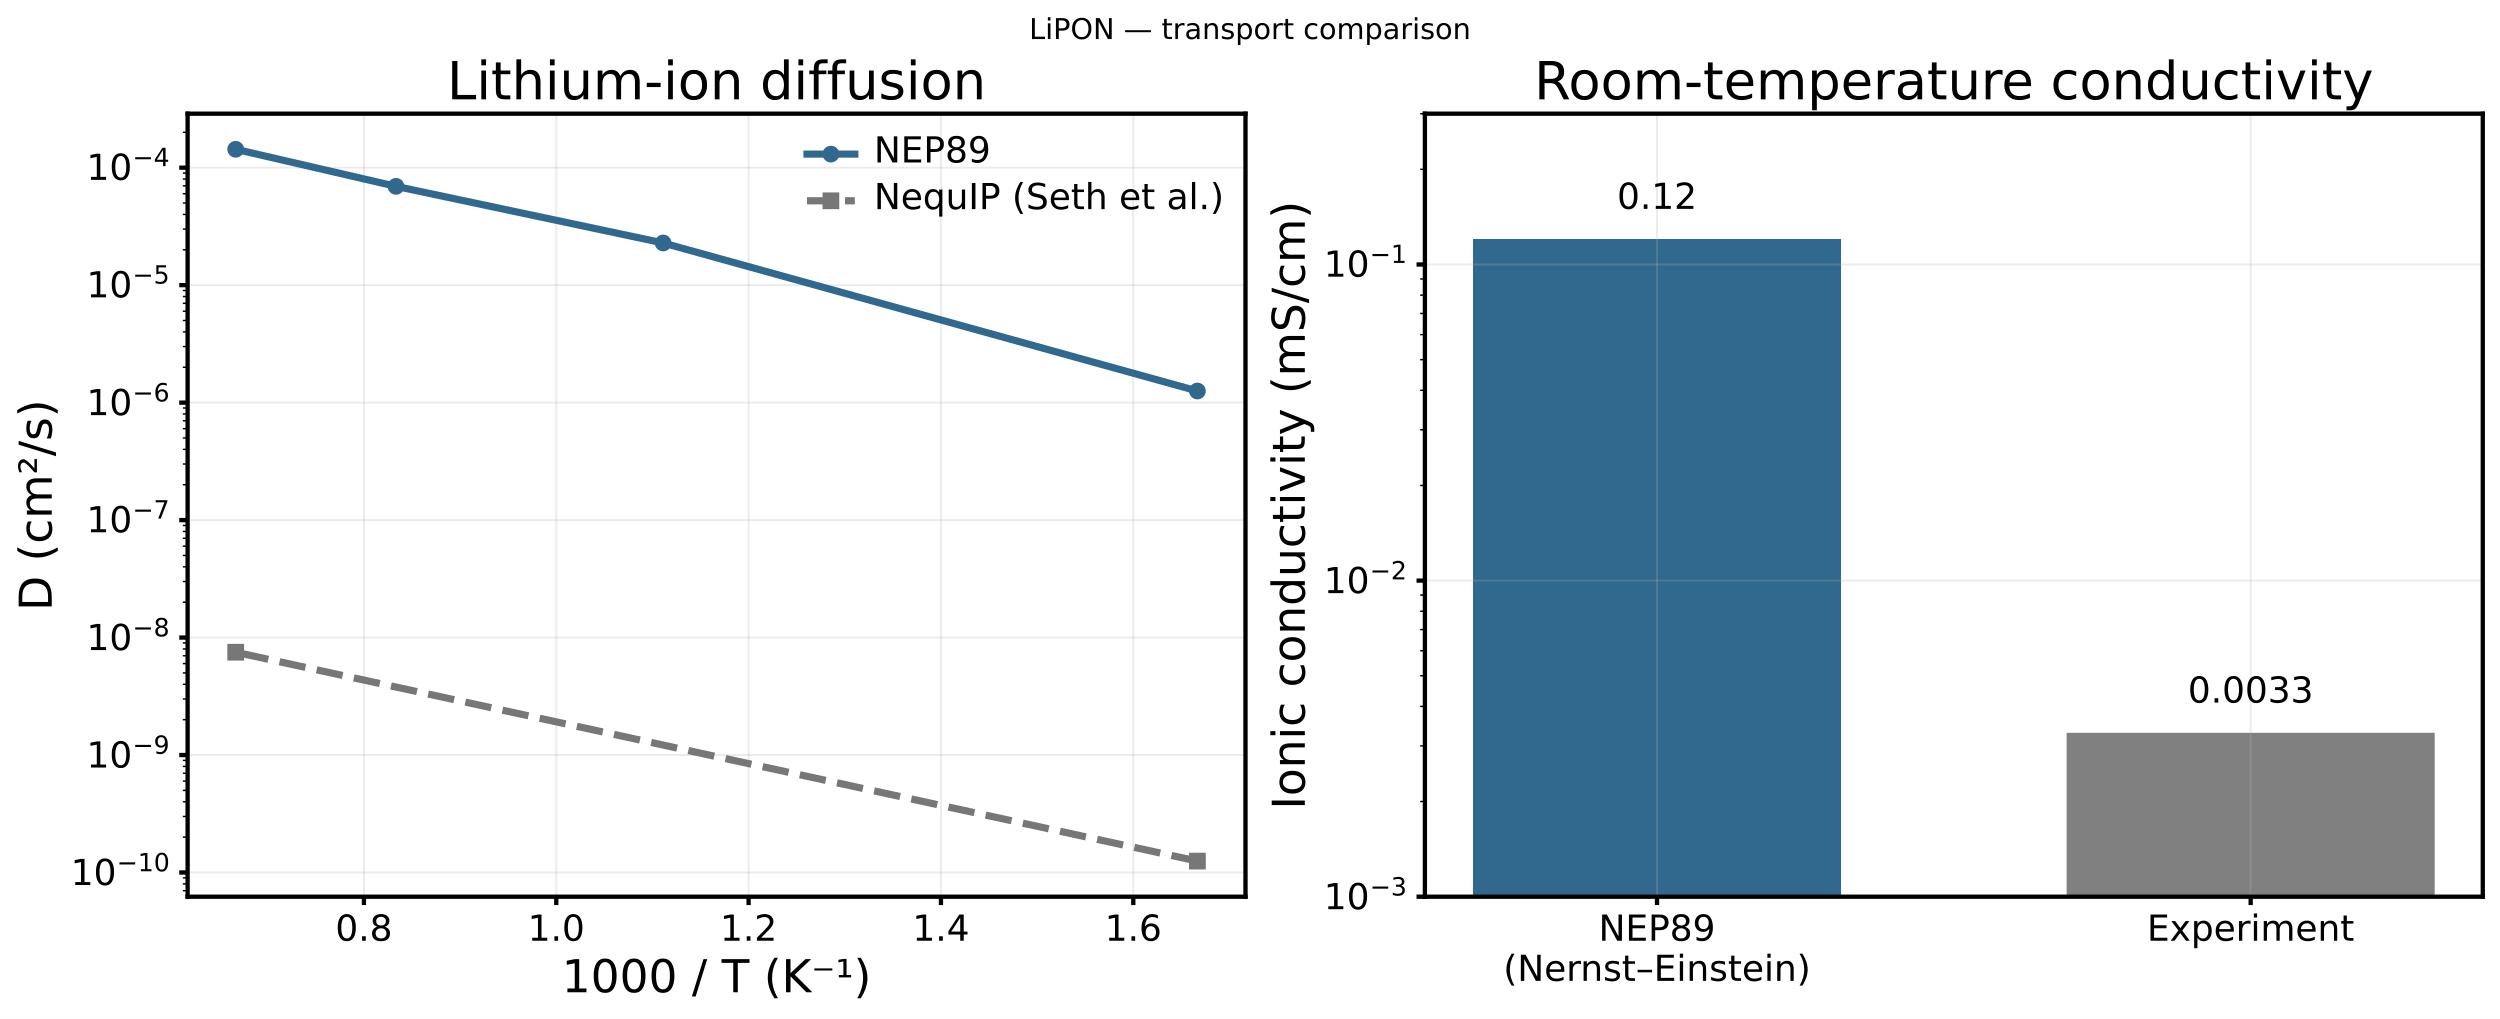
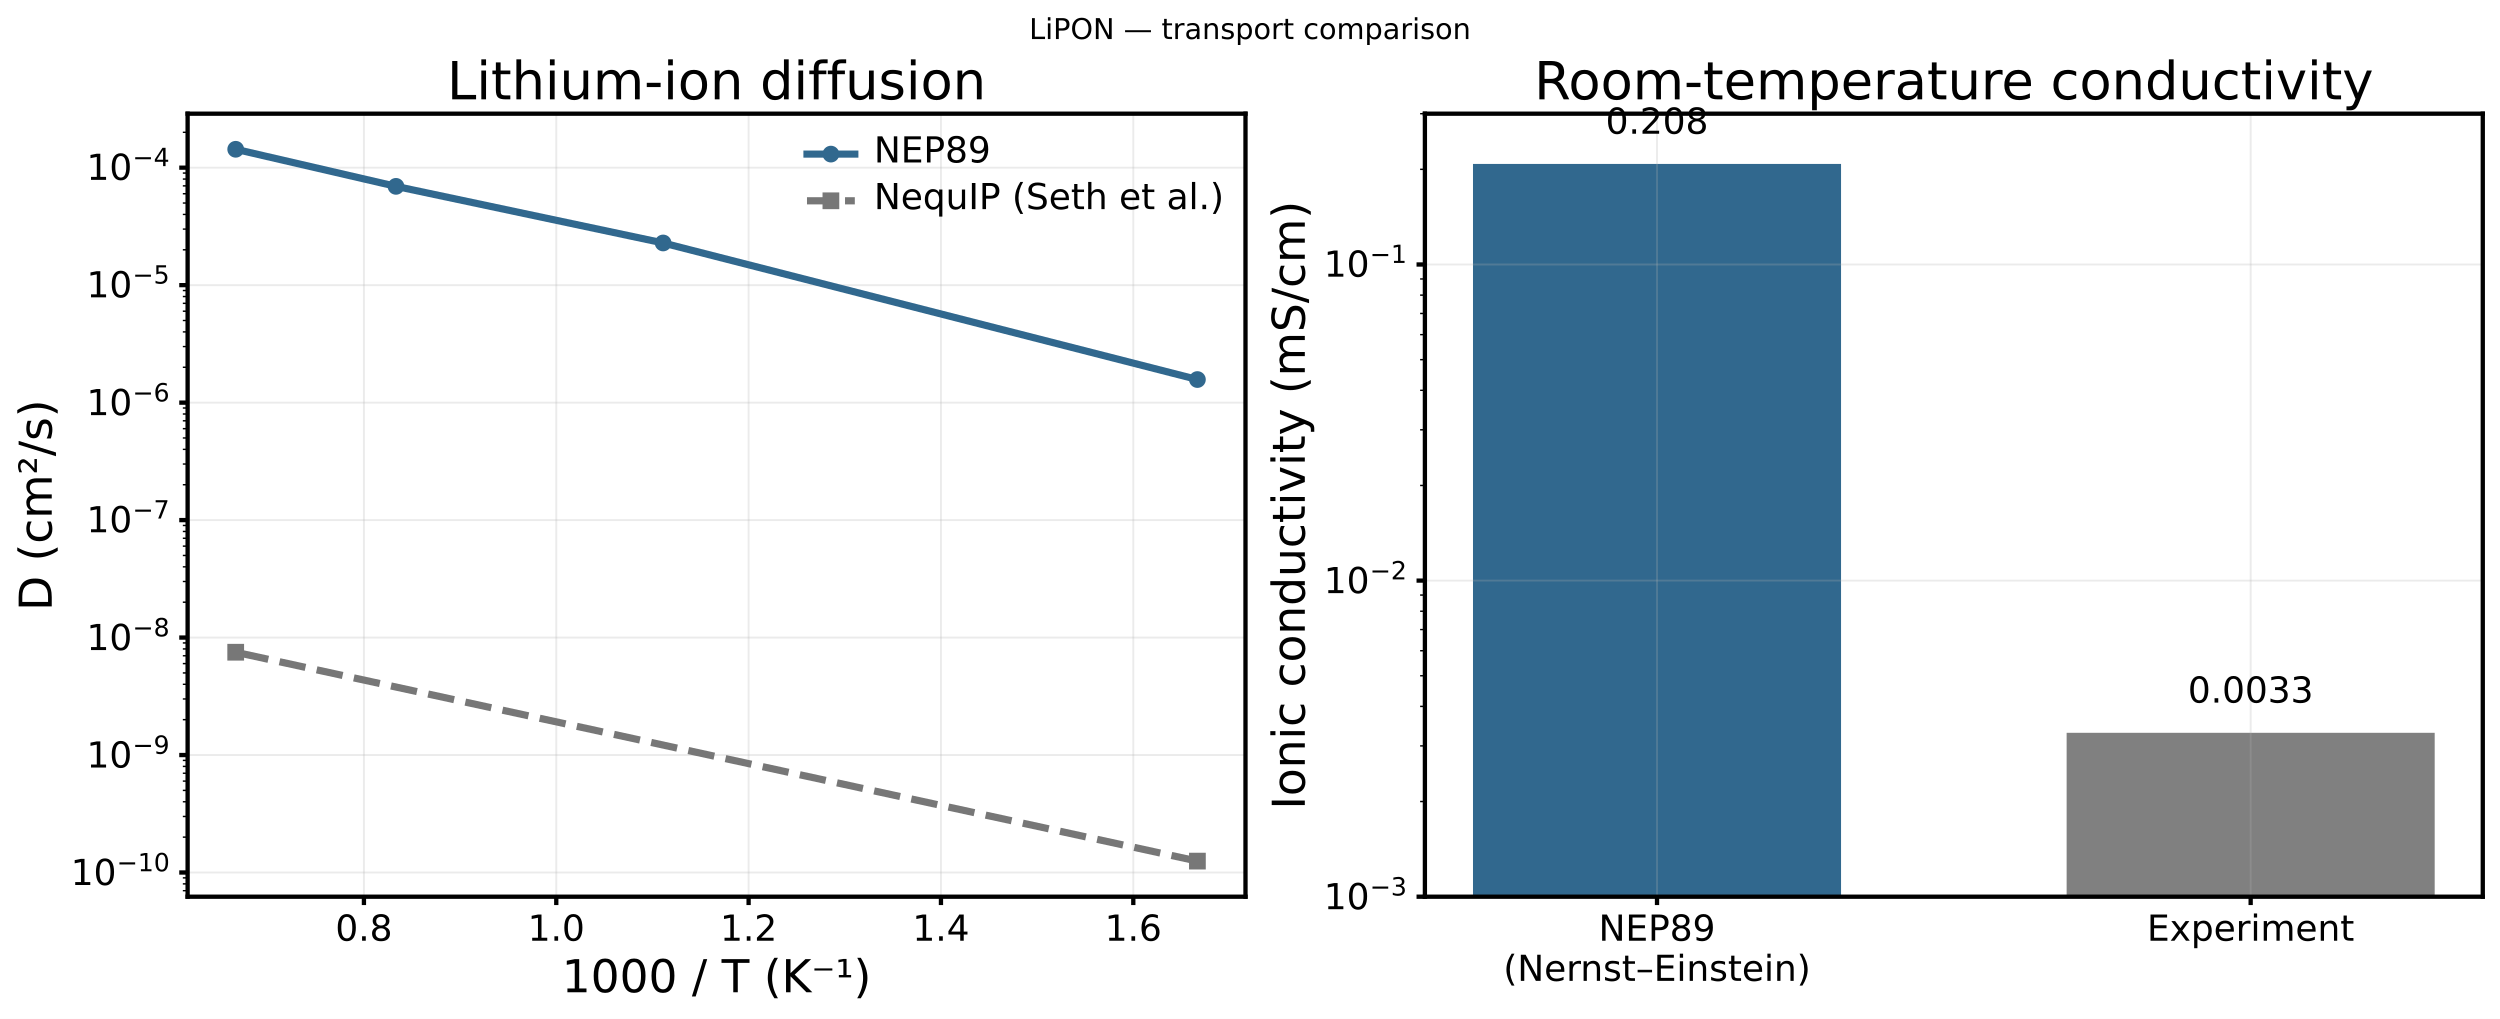
<svg xmlns="http://www.w3.org/2000/svg" xmlns:xlink="http://www.w3.org/1999/xlink" width="1045.2pt" height="426pt" viewBox="0 0 1045.2 426" version="1.1">
  <defs>
    <style type="text/css">*{stroke-linejoin: round; stroke-linecap: butt}</style>
  </defs>
  <g id="figure_1">
    <g id="patch_1">
      <path d="M 0 426 L 1045.2 426 L 1045.2 0 L 0 0 z " style="fill: #ffffff" />
    </g>
    <g id="axes_1">
      <g id="patch_2">
        <path d="M 78.438 374.894 L 520.716 374.894 L 520.716 47.531 L 78.438 47.531 z " style="fill: #ffffff" />
      </g>
      <g id="matplotlib.axis_1">
        <g id="xtick_1">
          <g id="line2d_1">
-             <path d="M 152.151 374.894 L 152.151 47.531 " clip-path="url(#pea3d9ee9ef)" style="fill: none; stroke: #b0b0b0; stroke-opacity: 0.25; stroke-width: 0.8; stroke-linecap: square" />
+             <path d="M 152.151 374.894 L 152.151 47.531 " clip-path="url(#p7a0f6508ef)" style="fill: none; stroke: #b0b0b0; stroke-opacity: 0.25; stroke-width: 0.8; stroke-linecap: square" />
          </g>
          <g id="line2d_2">
            <defs>
-               <path id="m9c384a475c" d="M 0 0 L 0 3.5 " style="stroke: #000000; stroke-width: 1.8" />
+               <path id="mc4fd17b404" d="M 0 0 L 0 3.5 " style="stroke: #000000; stroke-width: 1.8" />
            </defs>
            <g>
-               <use xlink:href="#m9c384a475c" x="152.151" y="374.894" style="stroke: #000000; stroke-width: 1.8" />
+               <use xlink:href="#mc4fd17b404" x="152.151" y="374.894" style="stroke: #000000; stroke-width: 1.8" />
            </g>
          </g>
          <g id="text_1">
            <text style="font: 15px 'DejaVu Sans'; text-anchor: middle" x="152.151" y="393.292" transform="rotate(-0 152.1513 393.2916)">0.8</text>
          </g>
        </g>
        <g id="xtick_2">
          <g id="line2d_3">
-             <path d="M 232.565 374.894 L 232.565 47.531 " clip-path="url(#pea3d9ee9ef)" style="fill: none; stroke: #b0b0b0; stroke-opacity: 0.25; stroke-width: 0.8; stroke-linecap: square" />
+             <path d="M 232.565 374.894 L 232.565 47.531 " clip-path="url(#p7a0f6508ef)" style="fill: none; stroke: #b0b0b0; stroke-opacity: 0.25; stroke-width: 0.8; stroke-linecap: square" />
          </g>
          <g id="line2d_4">
            <g>
-               <use xlink:href="#m9c384a475c" x="232.565" y="374.894" style="stroke: #000000; stroke-width: 1.8" />
+               <use xlink:href="#mc4fd17b404" x="232.565" y="374.894" style="stroke: #000000; stroke-width: 1.8" />
            </g>
          </g>
          <g id="text_2">
            <text style="font: 15px 'DejaVu Sans'; text-anchor: middle" x="232.565" y="393.292" transform="rotate(-0 232.5654 393.2916)">1.0</text>
          </g>
        </g>
        <g id="xtick_3">
          <g id="line2d_5">
-             <path d="M 312.979 374.894 L 312.979 47.531 " clip-path="url(#pea3d9ee9ef)" style="fill: none; stroke: #b0b0b0; stroke-opacity: 0.25; stroke-width: 0.8; stroke-linecap: square" />
+             <path d="M 312.979 374.894 L 312.979 47.531 " clip-path="url(#p7a0f6508ef)" style="fill: none; stroke: #b0b0b0; stroke-opacity: 0.25; stroke-width: 0.8; stroke-linecap: square" />
          </g>
          <g id="line2d_6">
            <g>
-               <use xlink:href="#m9c384a475c" x="312.979" y="374.894" style="stroke: #000000; stroke-width: 1.8" />
+               <use xlink:href="#mc4fd17b404" x="312.979" y="374.894" style="stroke: #000000; stroke-width: 1.8" />
            </g>
          </g>
          <g id="text_3">
            <text style="font: 15px 'DejaVu Sans'; text-anchor: middle" x="312.979" y="393.292" transform="rotate(-0 312.9794 393.2916)">1.2</text>
          </g>
        </g>
        <g id="xtick_4">
          <g id="line2d_7">
-             <path d="M 393.394 374.894 L 393.394 47.531 " clip-path="url(#pea3d9ee9ef)" style="fill: none; stroke: #b0b0b0; stroke-opacity: 0.25; stroke-width: 0.8; stroke-linecap: square" />
+             <path d="M 393.394 374.894 L 393.394 47.531 " clip-path="url(#p7a0f6508ef)" style="fill: none; stroke: #b0b0b0; stroke-opacity: 0.25; stroke-width: 0.8; stroke-linecap: square" />
          </g>
          <g id="line2d_8">
            <g>
-               <use xlink:href="#m9c384a475c" x="393.394" y="374.894" style="stroke: #000000; stroke-width: 1.8" />
+               <use xlink:href="#mc4fd17b404" x="393.394" y="374.894" style="stroke: #000000; stroke-width: 1.8" />
            </g>
          </g>
          <g id="text_4">
            <text style="font: 15px 'DejaVu Sans'; text-anchor: middle" x="393.394" y="393.292" transform="rotate(-0 393.3935 393.2916)">1.4</text>
          </g>
        </g>
        <g id="xtick_5">
          <g id="line2d_9">
-             <path d="M 473.808 374.894 L 473.808 47.531 " clip-path="url(#pea3d9ee9ef)" style="fill: none; stroke: #b0b0b0; stroke-opacity: 0.25; stroke-width: 0.8; stroke-linecap: square" />
+             <path d="M 473.808 374.894 L 473.808 47.531 " clip-path="url(#p7a0f6508ef)" style="fill: none; stroke: #b0b0b0; stroke-opacity: 0.25; stroke-width: 0.8; stroke-linecap: square" />
          </g>
          <g id="line2d_10">
            <g>
-               <use xlink:href="#m9c384a475c" x="473.808" y="374.894" style="stroke: #000000; stroke-width: 1.8" />
+               <use xlink:href="#mc4fd17b404" x="473.808" y="374.894" style="stroke: #000000; stroke-width: 1.8" />
            </g>
          </g>
          <g id="text_5">
            <text style="font: 15px 'DejaVu Sans'; text-anchor: middle" x="473.808" y="393.292" transform="rotate(-0 473.8076 393.2916)">1.6</text>
          </g>
        </g>
        <g id="text_6">
          <text style="font: 19px 'DejaVu Sans'; text-anchor: middle" x="299.577" y="414.848" transform="rotate(-0 299.5771 414.8481)">1000 / T (K⁻¹)</text>
        </g>
      </g>
      <g id="matplotlib.axis_2">
        <g id="ytick_1">
          <g id="line2d_11">
-             <path d="M 78.438 364.773 L 520.716 364.773 " clip-path="url(#pea3d9ee9ef)" style="fill: none; stroke: #b0b0b0; stroke-opacity: 0.25; stroke-width: 0.8; stroke-linecap: square" />
+             <path d="M 78.438 364.773 L 520.716 364.773 " clip-path="url(#p7a0f6508ef)" style="fill: none; stroke: #b0b0b0; stroke-opacity: 0.25; stroke-width: 0.8; stroke-linecap: square" />
          </g>
          <g id="line2d_12">
            <defs>
-               <path id="m17ea9ce365" d="M 0 0 L -3.5 0 " style="stroke: #000000; stroke-width: 1.8" />
+               <path id="ma1209ff52e" d="M 0 0 L -3.5 0 " style="stroke: #000000; stroke-width: 1.8" />
            </defs>
            <g>
-               <use xlink:href="#m17ea9ce365" x="78.438" y="364.773" style="stroke: #000000; stroke-width: 1.8" />
+               <use xlink:href="#ma1209ff52e" x="78.438" y="364.773" style="stroke: #000000; stroke-width: 1.8" />
            </g>
          </g>
          <g id="text_7">
            <g transform="translate(29.58844 370.472)">
              <text>
                <tspan style="font: 15px 'DejaVu Sans'" x="0 9.543" y="-0.459">10</tspan>
                <tspan style="font: 10.5px 'DejaVu Sans'" x="19.23 28.028 34.709" y="-6.202">−10</tspan>
              </text>
            </g>
          </g>
        </g>
        <g id="ytick_2">
          <g id="line2d_13">
-             <path d="M 78.438 315.661 L 520.716 315.661 " clip-path="url(#pea3d9ee9ef)" style="fill: none; stroke: #b0b0b0; stroke-opacity: 0.25; stroke-width: 0.8; stroke-linecap: square" />
+             <path d="M 78.438 315.661 L 520.716 315.661 " clip-path="url(#p7a0f6508ef)" style="fill: none; stroke: #b0b0b0; stroke-opacity: 0.25; stroke-width: 0.8; stroke-linecap: square" />
          </g>
          <g id="line2d_14">
            <g>
-               <use xlink:href="#m17ea9ce365" x="78.438" y="315.661" style="stroke: #000000; stroke-width: 1.8" />
+               <use xlink:href="#ma1209ff52e" x="78.438" y="315.661" style="stroke: #000000; stroke-width: 1.8" />
            </g>
          </g>
          <g id="text_8">
            <g transform="translate(36.18844 321.3601)">
              <text>
                <tspan style="font: 15px 'DejaVu Sans'" x="0 9.543" y="-0.459">10</tspan>
                <tspan style="font: 10.5px 'DejaVu Sans'" x="19.23 28.028" y="-6.202">−9</tspan>
              </text>
            </g>
          </g>
        </g>
        <g id="ytick_3">
          <g id="line2d_15">
-             <path d="M 78.438 266.549 L 520.716 266.549 " clip-path="url(#pea3d9ee9ef)" style="fill: none; stroke: #b0b0b0; stroke-opacity: 0.25; stroke-width: 0.8; stroke-linecap: square" />
+             <path d="M 78.438 266.549 L 520.716 266.549 " clip-path="url(#p7a0f6508ef)" style="fill: none; stroke: #b0b0b0; stroke-opacity: 0.25; stroke-width: 0.8; stroke-linecap: square" />
          </g>
          <g id="line2d_16">
            <g>
-               <use xlink:href="#m17ea9ce365" x="78.438" y="266.549" style="stroke: #000000; stroke-width: 1.8" />
+               <use xlink:href="#ma1209ff52e" x="78.438" y="266.549" style="stroke: #000000; stroke-width: 1.8" />
            </g>
          </g>
          <g id="text_9">
            <g transform="translate(36.18844 272.2482)">
              <text>
                <tspan style="font: 15px 'DejaVu Sans'" x="0 9.543" y="-0.459">10</tspan>
                <tspan style="font: 10.5px 'DejaVu Sans'" x="19.23 28.028" y="-6.202">−8</tspan>
              </text>
            </g>
          </g>
        </g>
        <g id="ytick_4">
          <g id="line2d_17">
-             <path d="M 78.438 217.438 L 520.716 217.438 " clip-path="url(#pea3d9ee9ef)" style="fill: none; stroke: #b0b0b0; stroke-opacity: 0.25; stroke-width: 0.8; stroke-linecap: square" />
+             <path d="M 78.438 217.438 L 520.716 217.438 " clip-path="url(#p7a0f6508ef)" style="fill: none; stroke: #b0b0b0; stroke-opacity: 0.25; stroke-width: 0.8; stroke-linecap: square" />
          </g>
          <g id="line2d_18">
            <g>
-               <use xlink:href="#m17ea9ce365" x="78.438" y="217.438" style="stroke: #000000; stroke-width: 1.8" />
+               <use xlink:href="#ma1209ff52e" x="78.438" y="217.438" style="stroke: #000000; stroke-width: 1.8" />
            </g>
          </g>
          <g id="text_10">
            <g transform="translate(36.18844 223.1364)">
              <text>
                <tspan style="font: 15px 'DejaVu Sans'" x="0 9.543" y="-0.602">10</tspan>
                <tspan style="font: 10.5px 'DejaVu Sans'" x="19.23 28.028" y="-6.344">−7</tspan>
              </text>
            </g>
          </g>
        </g>
        <g id="ytick_5">
          <g id="line2d_19">
-             <path d="M 78.438 168.326 L 520.716 168.326 " clip-path="url(#pea3d9ee9ef)" style="fill: none; stroke: #b0b0b0; stroke-opacity: 0.25; stroke-width: 0.8; stroke-linecap: square" />
+             <path d="M 78.438 168.326 L 520.716 168.326 " clip-path="url(#p7a0f6508ef)" style="fill: none; stroke: #b0b0b0; stroke-opacity: 0.25; stroke-width: 0.8; stroke-linecap: square" />
          </g>
          <g id="line2d_20">
            <g>
-               <use xlink:href="#m17ea9ce365" x="78.438" y="168.326" style="stroke: #000000; stroke-width: 1.8" />
+               <use xlink:href="#ma1209ff52e" x="78.438" y="168.326" style="stroke: #000000; stroke-width: 1.8" />
            </g>
          </g>
          <g id="text_11">
            <g transform="translate(36.18844 174.0245)">
              <text>
                <tspan style="font: 15px 'DejaVu Sans'" x="0 9.543" y="-0.459">10</tspan>
                <tspan style="font: 10.5px 'DejaVu Sans'" x="19.23 28.028" y="-6.202">−6</tspan>
              </text>
            </g>
          </g>
        </g>
        <g id="ytick_6">
          <g id="line2d_21">
-             <path d="M 78.438 119.214 L 520.716 119.214 " clip-path="url(#pea3d9ee9ef)" style="fill: none; stroke: #b0b0b0; stroke-opacity: 0.25; stroke-width: 0.8; stroke-linecap: square" />
+             <path d="M 78.438 119.214 L 520.716 119.214 " clip-path="url(#p7a0f6508ef)" style="fill: none; stroke: #b0b0b0; stroke-opacity: 0.25; stroke-width: 0.8; stroke-linecap: square" />
          </g>
          <g id="line2d_22">
            <g>
-               <use xlink:href="#m17ea9ce365" x="78.438" y="119.214" style="stroke: #000000; stroke-width: 1.8" />
+               <use xlink:href="#ma1209ff52e" x="78.438" y="119.214" style="stroke: #000000; stroke-width: 1.8" />
            </g>
          </g>
          <g id="text_12">
            <g transform="translate(36.18844 124.9126)">
              <text>
                <tspan style="font: 15px 'DejaVu Sans'" x="0 9.543" y="-0.602">10</tspan>
                <tspan style="font: 10.5px 'DejaVu Sans'" x="19.23 28.028" y="-6.344">−5</tspan>
              </text>
            </g>
          </g>
        </g>
        <g id="ytick_7">
          <g id="line2d_23">
-             <path d="M 78.438 70.102 L 520.716 70.102 " clip-path="url(#pea3d9ee9ef)" style="fill: none; stroke: #b0b0b0; stroke-opacity: 0.25; stroke-width: 0.8; stroke-linecap: square" />
+             <path d="M 78.438 70.102 L 520.716 70.102 " clip-path="url(#p7a0f6508ef)" style="fill: none; stroke: #b0b0b0; stroke-opacity: 0.25; stroke-width: 0.8; stroke-linecap: square" />
          </g>
          <g id="line2d_24">
            <g>
-               <use xlink:href="#m17ea9ce365" x="78.438" y="70.102" style="stroke: #000000; stroke-width: 1.8" />
+               <use xlink:href="#ma1209ff52e" x="78.438" y="70.102" style="stroke: #000000; stroke-width: 1.8" />
            </g>
          </g>
          <g id="text_13">
            <g transform="translate(36.18844 75.80069)">
              <text>
                <tspan style="font: 15px 'DejaVu Sans'" x="0 9.543" y="-0.602">10</tspan>
                <tspan style="font: 10.5px 'DejaVu Sans'" x="19.23 28.028" y="-6.344">−4</tspan>
              </text>
            </g>
          </g>
        </g>
        <g id="ytick_8">
          <g id="line2d_25">
            <defs>
-               <path id="md0afbcfcbe" d="M 0 0 L -2 0 " style="stroke: #000000; stroke-width: 0.6" />
+               <path id="m498ee94846" d="M 0 0 L -2 0 " style="stroke: #000000; stroke-width: 0.6" />
            </defs>
            <g>
-               <use xlink:href="#md0afbcfcbe" x="78.438" y="372.381" style="stroke: #000000; stroke-width: 0.6" />
+               <use xlink:href="#m498ee94846" x="78.438" y="372.381" style="stroke: #000000; stroke-width: 0.6" />
            </g>
          </g>
        </g>
        <g id="ytick_9">
          <g id="line2d_26">
            <g>
-               <use xlink:href="#md0afbcfcbe" x="78.438" y="369.533" style="stroke: #000000; stroke-width: 0.6" />
+               <use xlink:href="#m498ee94846" x="78.438" y="369.533" style="stroke: #000000; stroke-width: 0.6" />
            </g>
          </g>
        </g>
        <g id="ytick_10">
          <g id="line2d_27">
            <g>
-               <use xlink:href="#md0afbcfcbe" x="78.438" y="367.02" style="stroke: #000000; stroke-width: 0.6" />
+               <use xlink:href="#m498ee94846" x="78.438" y="367.02" style="stroke: #000000; stroke-width: 0.6" />
            </g>
          </g>
        </g>
        <g id="ytick_11">
          <g id="line2d_28">
            <g>
-               <use xlink:href="#md0afbcfcbe" x="78.438" y="349.989" style="stroke: #000000; stroke-width: 0.6" />
+               <use xlink:href="#m498ee94846" x="78.438" y="349.989" style="stroke: #000000; stroke-width: 0.6" />
            </g>
          </g>
        </g>
        <g id="ytick_12">
          <g id="line2d_29">
            <g>
-               <use xlink:href="#md0afbcfcbe" x="78.438" y="341.341" style="stroke: #000000; stroke-width: 0.6" />
+               <use xlink:href="#m498ee94846" x="78.438" y="341.341" style="stroke: #000000; stroke-width: 0.6" />
            </g>
          </g>
        </g>
        <g id="ytick_13">
          <g id="line2d_30">
            <g>
-               <use xlink:href="#md0afbcfcbe" x="78.438" y="335.205" style="stroke: #000000; stroke-width: 0.6" />
+               <use xlink:href="#m498ee94846" x="78.438" y="335.205" style="stroke: #000000; stroke-width: 0.6" />
            </g>
          </g>
        </g>
        <g id="ytick_14">
          <g id="line2d_31">
            <g>
-               <use xlink:href="#md0afbcfcbe" x="78.438" y="330.445" style="stroke: #000000; stroke-width: 0.6" />
+               <use xlink:href="#m498ee94846" x="78.438" y="330.445" style="stroke: #000000; stroke-width: 0.6" />
            </g>
          </g>
        </g>
        <g id="ytick_15">
          <g id="line2d_32">
            <g>
-               <use xlink:href="#md0afbcfcbe" x="78.438" y="326.557" style="stroke: #000000; stroke-width: 0.6" />
+               <use xlink:href="#m498ee94846" x="78.438" y="326.557" style="stroke: #000000; stroke-width: 0.6" />
            </g>
          </g>
        </g>
        <g id="ytick_16">
          <g id="line2d_33">
            <g>
-               <use xlink:href="#md0afbcfcbe" x="78.438" y="323.269" style="stroke: #000000; stroke-width: 0.6" />
+               <use xlink:href="#m498ee94846" x="78.438" y="323.269" style="stroke: #000000; stroke-width: 0.6" />
            </g>
          </g>
        </g>
        <g id="ytick_17">
          <g id="line2d_34">
            <g>
-               <use xlink:href="#md0afbcfcbe" x="78.438" y="320.421" style="stroke: #000000; stroke-width: 0.6" />
+               <use xlink:href="#m498ee94846" x="78.438" y="320.421" style="stroke: #000000; stroke-width: 0.6" />
            </g>
          </g>
        </g>
        <g id="ytick_18">
          <g id="line2d_35">
            <g>
-               <use xlink:href="#md0afbcfcbe" x="78.438" y="317.909" style="stroke: #000000; stroke-width: 0.6" />
+               <use xlink:href="#m498ee94846" x="78.438" y="317.909" style="stroke: #000000; stroke-width: 0.6" />
            </g>
          </g>
        </g>
        <g id="ytick_19">
          <g id="line2d_36">
            <g>
-               <use xlink:href="#md0afbcfcbe" x="78.438" y="300.877" style="stroke: #000000; stroke-width: 0.6" />
+               <use xlink:href="#m498ee94846" x="78.438" y="300.877" style="stroke: #000000; stroke-width: 0.6" />
            </g>
          </g>
        </g>
        <g id="ytick_20">
          <g id="line2d_37">
            <g>
-               <use xlink:href="#md0afbcfcbe" x="78.438" y="292.229" style="stroke: #000000; stroke-width: 0.6" />
+               <use xlink:href="#m498ee94846" x="78.438" y="292.229" style="stroke: #000000; stroke-width: 0.6" />
            </g>
          </g>
        </g>
        <g id="ytick_21">
          <g id="line2d_38">
            <g>
-               <use xlink:href="#md0afbcfcbe" x="78.438" y="286.093" style="stroke: #000000; stroke-width: 0.6" />
+               <use xlink:href="#m498ee94846" x="78.438" y="286.093" style="stroke: #000000; stroke-width: 0.6" />
            </g>
          </g>
        </g>
        <g id="ytick_22">
          <g id="line2d_39">
            <g>
-               <use xlink:href="#md0afbcfcbe" x="78.438" y="281.334" style="stroke: #000000; stroke-width: 0.6" />
+               <use xlink:href="#m498ee94846" x="78.438" y="281.334" style="stroke: #000000; stroke-width: 0.6" />
            </g>
          </g>
        </g>
        <g id="ytick_23">
          <g id="line2d_40">
            <g>
-               <use xlink:href="#md0afbcfcbe" x="78.438" y="277.445" style="stroke: #000000; stroke-width: 0.6" />
+               <use xlink:href="#m498ee94846" x="78.438" y="277.445" style="stroke: #000000; stroke-width: 0.6" />
            </g>
          </g>
        </g>
        <g id="ytick_24">
          <g id="line2d_41">
            <g>
-               <use xlink:href="#md0afbcfcbe" x="78.438" y="274.157" style="stroke: #000000; stroke-width: 0.6" />
+               <use xlink:href="#m498ee94846" x="78.438" y="274.157" style="stroke: #000000; stroke-width: 0.6" />
            </g>
          </g>
        </g>
        <g id="ytick_25">
          <g id="line2d_42">
            <g>
-               <use xlink:href="#md0afbcfcbe" x="78.438" y="271.309" style="stroke: #000000; stroke-width: 0.6" />
+               <use xlink:href="#m498ee94846" x="78.438" y="271.309" style="stroke: #000000; stroke-width: 0.6" />
            </g>
          </g>
        </g>
        <g id="ytick_26">
          <g id="line2d_43">
            <g>
-               <use xlink:href="#md0afbcfcbe" x="78.438" y="268.797" style="stroke: #000000; stroke-width: 0.6" />
+               <use xlink:href="#m498ee94846" x="78.438" y="268.797" style="stroke: #000000; stroke-width: 0.6" />
            </g>
          </g>
        </g>
        <g id="ytick_27">
          <g id="line2d_44">
            <g>
-               <use xlink:href="#md0afbcfcbe" x="78.438" y="251.765" style="stroke: #000000; stroke-width: 0.6" />
+               <use xlink:href="#m498ee94846" x="78.438" y="251.765" style="stroke: #000000; stroke-width: 0.6" />
            </g>
          </g>
        </g>
        <g id="ytick_28">
          <g id="line2d_45">
            <g>
-               <use xlink:href="#md0afbcfcbe" x="78.438" y="243.117" style="stroke: #000000; stroke-width: 0.6" />
+               <use xlink:href="#m498ee94846" x="78.438" y="243.117" style="stroke: #000000; stroke-width: 0.6" />
            </g>
          </g>
        </g>
        <g id="ytick_29">
          <g id="line2d_46">
            <g>
-               <use xlink:href="#md0afbcfcbe" x="78.438" y="236.981" style="stroke: #000000; stroke-width: 0.6" />
+               <use xlink:href="#m498ee94846" x="78.438" y="236.981" style="stroke: #000000; stroke-width: 0.6" />
            </g>
          </g>
        </g>
        <g id="ytick_30">
          <g id="line2d_47">
            <g>
-               <use xlink:href="#md0afbcfcbe" x="78.438" y="232.222" style="stroke: #000000; stroke-width: 0.6" />
+               <use xlink:href="#m498ee94846" x="78.438" y="232.222" style="stroke: #000000; stroke-width: 0.6" />
            </g>
          </g>
        </g>
        <g id="ytick_31">
          <g id="line2d_48">
            <g>
-               <use xlink:href="#md0afbcfcbe" x="78.438" y="228.333" style="stroke: #000000; stroke-width: 0.6" />
+               <use xlink:href="#m498ee94846" x="78.438" y="228.333" style="stroke: #000000; stroke-width: 0.6" />
            </g>
          </g>
        </g>
        <g id="ytick_32">
          <g id="line2d_49">
            <g>
-               <use xlink:href="#md0afbcfcbe" x="78.438" y="225.045" style="stroke: #000000; stroke-width: 0.6" />
+               <use xlink:href="#m498ee94846" x="78.438" y="225.045" style="stroke: #000000; stroke-width: 0.6" />
            </g>
          </g>
        </g>
        <g id="ytick_33">
          <g id="line2d_50">
            <g>
-               <use xlink:href="#md0afbcfcbe" x="78.438" y="222.197" style="stroke: #000000; stroke-width: 0.6" />
+               <use xlink:href="#m498ee94846" x="78.438" y="222.197" style="stroke: #000000; stroke-width: 0.6" />
            </g>
          </g>
        </g>
        <g id="ytick_34">
          <g id="line2d_51">
            <g>
-               <use xlink:href="#md0afbcfcbe" x="78.438" y="219.685" style="stroke: #000000; stroke-width: 0.6" />
+               <use xlink:href="#m498ee94846" x="78.438" y="219.685" style="stroke: #000000; stroke-width: 0.6" />
            </g>
          </g>
        </g>
        <g id="ytick_35">
          <g id="line2d_52">
            <g>
-               <use xlink:href="#md0afbcfcbe" x="78.438" y="202.653" style="stroke: #000000; stroke-width: 0.6" />
+               <use xlink:href="#m498ee94846" x="78.438" y="202.653" style="stroke: #000000; stroke-width: 0.6" />
            </g>
          </g>
        </g>
        <g id="ytick_36">
          <g id="line2d_53">
            <g>
-               <use xlink:href="#md0afbcfcbe" x="78.438" y="194.005" style="stroke: #000000; stroke-width: 0.6" />
+               <use xlink:href="#m498ee94846" x="78.438" y="194.005" style="stroke: #000000; stroke-width: 0.6" />
            </g>
          </g>
        </g>
        <g id="ytick_37">
          <g id="line2d_54">
            <g>
-               <use xlink:href="#md0afbcfcbe" x="78.438" y="187.869" style="stroke: #000000; stroke-width: 0.6" />
+               <use xlink:href="#m498ee94846" x="78.438" y="187.869" style="stroke: #000000; stroke-width: 0.6" />
            </g>
          </g>
        </g>
        <g id="ytick_38">
          <g id="line2d_55">
            <g>
-               <use xlink:href="#md0afbcfcbe" x="78.438" y="183.11" style="stroke: #000000; stroke-width: 0.6" />
+               <use xlink:href="#m498ee94846" x="78.438" y="183.11" style="stroke: #000000; stroke-width: 0.6" />
            </g>
          </g>
        </g>
        <g id="ytick_39">
          <g id="line2d_56">
            <g>
-               <use xlink:href="#md0afbcfcbe" x="78.438" y="179.221" style="stroke: #000000; stroke-width: 0.6" />
+               <use xlink:href="#m498ee94846" x="78.438" y="179.221" style="stroke: #000000; stroke-width: 0.6" />
            </g>
          </g>
        </g>
        <g id="ytick_40">
          <g id="line2d_57">
            <g>
-               <use xlink:href="#md0afbcfcbe" x="78.438" y="175.933" style="stroke: #000000; stroke-width: 0.6" />
+               <use xlink:href="#m498ee94846" x="78.438" y="175.933" style="stroke: #000000; stroke-width: 0.6" />
            </g>
          </g>
        </g>
        <g id="ytick_41">
          <g id="line2d_58">
            <g>
-               <use xlink:href="#md0afbcfcbe" x="78.438" y="173.085" style="stroke: #000000; stroke-width: 0.6" />
+               <use xlink:href="#m498ee94846" x="78.438" y="173.085" style="stroke: #000000; stroke-width: 0.6" />
            </g>
          </g>
        </g>
        <g id="ytick_42">
          <g id="line2d_59">
            <g>
-               <use xlink:href="#md0afbcfcbe" x="78.438" y="170.573" style="stroke: #000000; stroke-width: 0.6" />
+               <use xlink:href="#m498ee94846" x="78.438" y="170.573" style="stroke: #000000; stroke-width: 0.6" />
            </g>
          </g>
        </g>
        <g id="ytick_43">
          <g id="line2d_60">
            <g>
-               <use xlink:href="#md0afbcfcbe" x="78.438" y="153.541" style="stroke: #000000; stroke-width: 0.6" />
+               <use xlink:href="#m498ee94846" x="78.438" y="153.541" style="stroke: #000000; stroke-width: 0.6" />
            </g>
          </g>
        </g>
        <g id="ytick_44">
          <g id="line2d_61">
            <g>
-               <use xlink:href="#md0afbcfcbe" x="78.438" y="144.893" style="stroke: #000000; stroke-width: 0.6" />
+               <use xlink:href="#m498ee94846" x="78.438" y="144.893" style="stroke: #000000; stroke-width: 0.6" />
            </g>
          </g>
        </g>
        <g id="ytick_45">
          <g id="line2d_62">
            <g>
-               <use xlink:href="#md0afbcfcbe" x="78.438" y="138.757" style="stroke: #000000; stroke-width: 0.6" />
+               <use xlink:href="#m498ee94846" x="78.438" y="138.757" style="stroke: #000000; stroke-width: 0.6" />
            </g>
          </g>
        </g>
        <g id="ytick_46">
          <g id="line2d_63">
            <g>
-               <use xlink:href="#md0afbcfcbe" x="78.438" y="133.998" style="stroke: #000000; stroke-width: 0.6" />
+               <use xlink:href="#m498ee94846" x="78.438" y="133.998" style="stroke: #000000; stroke-width: 0.6" />
            </g>
          </g>
        </g>
        <g id="ytick_47">
          <g id="line2d_64">
            <g>
-               <use xlink:href="#md0afbcfcbe" x="78.438" y="130.109" style="stroke: #000000; stroke-width: 0.6" />
+               <use xlink:href="#m498ee94846" x="78.438" y="130.109" style="stroke: #000000; stroke-width: 0.6" />
            </g>
          </g>
        </g>
        <g id="ytick_48">
          <g id="line2d_65">
            <g>
-               <use xlink:href="#md0afbcfcbe" x="78.438" y="126.821" style="stroke: #000000; stroke-width: 0.6" />
+               <use xlink:href="#m498ee94846" x="78.438" y="126.821" style="stroke: #000000; stroke-width: 0.6" />
            </g>
          </g>
        </g>
        <g id="ytick_49">
          <g id="line2d_66">
            <g>
-               <use xlink:href="#md0afbcfcbe" x="78.438" y="123.973" style="stroke: #000000; stroke-width: 0.6" />
+               <use xlink:href="#m498ee94846" x="78.438" y="123.973" style="stroke: #000000; stroke-width: 0.6" />
            </g>
          </g>
        </g>
        <g id="ytick_50">
          <g id="line2d_67">
            <g>
-               <use xlink:href="#md0afbcfcbe" x="78.438" y="121.461" style="stroke: #000000; stroke-width: 0.6" />
+               <use xlink:href="#m498ee94846" x="78.438" y="121.461" style="stroke: #000000; stroke-width: 0.6" />
            </g>
          </g>
        </g>
        <g id="ytick_51">
          <g id="line2d_68">
            <g>
-               <use xlink:href="#md0afbcfcbe" x="78.438" y="104.43" style="stroke: #000000; stroke-width: 0.6" />
+               <use xlink:href="#m498ee94846" x="78.438" y="104.43" style="stroke: #000000; stroke-width: 0.6" />
            </g>
          </g>
        </g>
        <g id="ytick_52">
          <g id="line2d_69">
            <g>
-               <use xlink:href="#md0afbcfcbe" x="78.438" y="95.781" style="stroke: #000000; stroke-width: 0.6" />
+               <use xlink:href="#m498ee94846" x="78.438" y="95.781" style="stroke: #000000; stroke-width: 0.6" />
            </g>
          </g>
        </g>
        <g id="ytick_53">
          <g id="line2d_70">
            <g>
-               <use xlink:href="#md0afbcfcbe" x="78.438" y="89.645" style="stroke: #000000; stroke-width: 0.6" />
+               <use xlink:href="#m498ee94846" x="78.438" y="89.645" style="stroke: #000000; stroke-width: 0.6" />
            </g>
          </g>
        </g>
        <g id="ytick_54">
          <g id="line2d_71">
            <g>
-               <use xlink:href="#md0afbcfcbe" x="78.438" y="84.886" style="stroke: #000000; stroke-width: 0.6" />
+               <use xlink:href="#m498ee94846" x="78.438" y="84.886" style="stroke: #000000; stroke-width: 0.6" />
            </g>
          </g>
        </g>
        <g id="ytick_55">
          <g id="line2d_72">
            <g>
-               <use xlink:href="#md0afbcfcbe" x="78.438" y="80.997" style="stroke: #000000; stroke-width: 0.6" />
+               <use xlink:href="#m498ee94846" x="78.438" y="80.997" style="stroke: #000000; stroke-width: 0.6" />
            </g>
          </g>
        </g>
        <g id="ytick_56">
          <g id="line2d_73">
            <g>
-               <use xlink:href="#md0afbcfcbe" x="78.438" y="77.709" style="stroke: #000000; stroke-width: 0.6" />
+               <use xlink:href="#m498ee94846" x="78.438" y="77.709" style="stroke: #000000; stroke-width: 0.6" />
            </g>
          </g>
        </g>
        <g id="ytick_57">
          <g id="line2d_74">
            <g>
-               <use xlink:href="#md0afbcfcbe" x="78.438" y="74.861" style="stroke: #000000; stroke-width: 0.6" />
+               <use xlink:href="#m498ee94846" x="78.438" y="74.861" style="stroke: #000000; stroke-width: 0.6" />
            </g>
          </g>
        </g>
        <g id="ytick_58">
          <g id="line2d_75">
            <g>
-               <use xlink:href="#md0afbcfcbe" x="78.438" y="72.349" style="stroke: #000000; stroke-width: 0.6" />
+               <use xlink:href="#m498ee94846" x="78.438" y="72.349" style="stroke: #000000; stroke-width: 0.6" />
            </g>
          </g>
        </g>
        <g id="ytick_59">
          <g id="line2d_76">
            <g>
-               <use xlink:href="#md0afbcfcbe" x="78.438" y="55.318" style="stroke: #000000; stroke-width: 0.6" />
+               <use xlink:href="#m498ee94846" x="78.438" y="55.318" style="stroke: #000000; stroke-width: 0.6" />
            </g>
          </g>
        </g>
        <g id="text_14">
          <text style="font: 19px 'DejaVu Sans'; text-anchor: middle" x="21.637" y="211.212" transform="rotate(-90 21.63703 211.2123)">D (cm²/s)</text>
        </g>
      </g>
      <g id="line2d_77">
-         <path d="M 500.612 163.477 L 277.24 101.582 L 165.554 77.913 L 98.542 62.411 " clip-path="url(#pea3d9ee9ef)" style="fill: none; stroke: #31688e; stroke-width: 3; stroke-linecap: square" />
+         <path d="M 500.612 158.679 L 277.24 101.582 L 165.554 77.913 L 98.542 62.411 " clip-path="url(#p7a0f6508ef)" style="fill: none; stroke: #31688e; stroke-width: 3; stroke-linecap: square" />
        <defs>
-           <path id="m04fd9c3bc1" d="M 0 3 C 0.796 3 1.559 2.684 2.121 2.121 C 2.684 1.559 3 0.796 3 0 C 3 -0.796 2.684 -1.559 2.121 -2.121 C 1.559 -2.684 0.796 -3 0 -3 C -0.796 -3 -1.559 -2.684 -2.121 -2.121 C -2.684 -1.559 -3 -0.796 -3 0 C -3 0.796 -2.684 1.559 -2.121 2.121 C -1.559 2.684 -0.796 3 0 3 z " style="stroke: #31688e" />
+           <path id="md60ef619aa" d="M 0 3 C 0.796 3 1.559 2.684 2.121 2.121 C 2.684 1.559 3 0.796 3 0 C 3 -0.796 2.684 -1.559 2.121 -2.121 C 1.559 -2.684 0.796 -3 0 -3 C -0.796 -3 -1.559 -2.684 -2.121 -2.121 C -2.684 -1.559 -3 -0.796 -3 0 C -3 0.796 -2.684 1.559 -2.121 2.121 C -1.559 2.684 -0.796 3 0 3 z " style="stroke: #31688e" />
        </defs>
-         <g clip-path="url(#pea3d9ee9ef)">
-           <use xlink:href="#m04fd9c3bc1" x="500.612" y="163.477" style="fill: #31688e; stroke: #31688e" />
-           <use xlink:href="#m04fd9c3bc1" x="277.24" y="101.582" style="fill: #31688e; stroke: #31688e" />
-           <use xlink:href="#m04fd9c3bc1" x="165.554" y="77.913" style="fill: #31688e; stroke: #31688e" />
-           <use xlink:href="#m04fd9c3bc1" x="98.542" y="62.411" style="fill: #31688e; stroke: #31688e" />
+         <g clip-path="url(#p7a0f6508ef)">
+           <use xlink:href="#md60ef619aa" x="500.612" y="158.679" style="fill: #31688e; stroke: #31688e" />
+           <use xlink:href="#md60ef619aa" x="277.24" y="101.582" style="fill: #31688e; stroke: #31688e" />
+           <use xlink:href="#md60ef619aa" x="165.554" y="77.913" style="fill: #31688e; stroke: #31688e" />
+           <use xlink:href="#md60ef619aa" x="98.542" y="62.411" style="fill: #31688e; stroke: #31688e" />
        </g>
      </g>
      <g id="line2d_78">
-         <path d="M 500.612 360.014 L 98.542 272.685 " clip-path="url(#pea3d9ee9ef)" style="fill: none; stroke-dasharray: 11.1,4.8; stroke-dashoffset: 0; stroke: #777777; stroke-width: 3" />
+         <path d="M 500.612 360.014 L 98.542 272.685 " clip-path="url(#p7a0f6508ef)" style="fill: none; stroke-dasharray: 11.1,4.8; stroke-dashoffset: 0; stroke: #777777; stroke-width: 3" />
        <defs>
-           <path id="ma81776f735" d="M -3 3 L 3 3 L 3 -3 L -3 -3 z " style="stroke: #777777; stroke-linejoin: miter" />
+           <path id="m73902e669e" d="M -3 3 L 3 3 L 3 -3 L -3 -3 z " style="stroke: #777777; stroke-linejoin: miter" />
        </defs>
-         <g clip-path="url(#pea3d9ee9ef)">
-           <use xlink:href="#ma81776f735" x="500.612" y="360.014" style="fill: #777777; stroke: #777777; stroke-linejoin: miter" />
-           <use xlink:href="#ma81776f735" x="98.542" y="272.685" style="fill: #777777; stroke: #777777; stroke-linejoin: miter" />
+         <g clip-path="url(#p7a0f6508ef)">
+           <use xlink:href="#m73902e669e" x="500.612" y="360.014" style="fill: #777777; stroke: #777777; stroke-linejoin: miter" />
+           <use xlink:href="#m73902e669e" x="98.542" y="272.685" style="fill: #777777; stroke: #777777; stroke-linejoin: miter" />
        </g>
      </g>
      <g id="patch_3">
        <path d="M 78.438 374.894 L 78.438 47.531 " style="fill: none; stroke: #000000; stroke-width: 1.8; stroke-linejoin: miter; stroke-linecap: square" />
      </g>
      <g id="patch_4">
        <path d="M 520.716 374.894 L 520.716 47.531 " style="fill: none; stroke: #000000; stroke-width: 1.8; stroke-linejoin: miter; stroke-linecap: square" />
      </g>
      <g id="patch_5">
        <path d="M 78.438 374.894 L 520.716 374.894 " style="fill: none; stroke: #000000; stroke-width: 1.8; stroke-linejoin: miter; stroke-linecap: square" />
      </g>
      <g id="patch_6">
        <path d="M 78.438 47.531 L 520.716 47.531 " style="fill: none; stroke: #000000; stroke-width: 1.8; stroke-linejoin: miter; stroke-linecap: square" />
      </g>
      <g id="text_15">
        <text style="font: 22px 'DejaVu Sans'; text-anchor: middle" x="299.577" y="41.531" transform="rotate(-0 299.5771 41.53079)">Lithium-ion diffusion</text>
      </g>
      <g id="legend_1">
        <g id="line2d_79">
          <path d="M 337.384 64.428 L 347.384 64.428 L 357.384 64.428 " style="fill: none; stroke: #31688e; stroke-width: 3; stroke-linecap: square" />
          <g>
-             <use xlink:href="#m04fd9c3bc1" x="347.384" y="64.428" style="fill: #31688e; stroke: #31688e" />
+             <use xlink:href="#md60ef619aa" x="347.384" y="64.428" style="fill: #31688e; stroke: #31688e" />
          </g>
        </g>
        <g id="text_16">
          <text style="font: 15px 'DejaVu Sans'; text-anchor: start" x="365.384" y="67.928" transform="rotate(-0 365.3837 67.92845)">NEP89</text>
        </g>
        <g id="line2d_80">
          <path d="M 337.384 83.946 L 347.384 83.946 L 357.384 83.946 " style="fill: none; stroke-dasharray: 11.1,4.8; stroke-dashoffset: 0; stroke: #777777; stroke-width: 3" />
          <g>
-             <use xlink:href="#ma81776f735" x="347.384" y="83.946" style="fill: #777777; stroke: #777777; stroke-linejoin: miter" />
+             <use xlink:href="#m73902e669e" x="347.384" y="83.946" style="fill: #777777; stroke: #777777; stroke-linejoin: miter" />
          </g>
        </g>
        <g id="text_17">
          <text style="font: 15px 'DejaVu Sans'; text-anchor: start" x="365.384" y="87.446" transform="rotate(-0 365.3837 87.44564)">NequIP (Seth et al.)</text>
        </g>
      </g>
    </g>
    <g id="axes_2">
      <g id="patch_7">
        <path d="M 595.722 374.894 L 1038 374.894 L 1038 47.531 L 595.722 47.531 z " style="fill: #ffffff" />
      </g>
      <g id="patch_8">
-         <path d="M 615.826 132133.084 L 769.704 132133.084 L 769.704 99.931 L 615.826 99.931 z " clip-path="url(#paa6519a38c)" style="fill: #31688e" />
+         <path d="M 615.826 132133.084 L 769.704 132133.084 L 769.704 68.535 L 615.826 68.535 z " clip-path="url(#p8d871ace0d)" style="fill: #31688e" />
      </g>
      <g id="patch_9">
-         <path d="M 864.017 132133.084 L 1017.896 132133.084 L 1017.896 306.37 L 864.017 306.37 z " clip-path="url(#paa6519a38c)" style="fill: #808080" />
+         <path d="M 864.017 132133.084 L 1017.896 132133.084 L 1017.896 306.37 L 864.017 306.37 z " clip-path="url(#p8d871ace0d)" style="fill: #808080" />
      </g>
      <g id="matplotlib.axis_3">
        <g id="xtick_6">
          <g id="line2d_81">
-             <path d="M 692.765 374.894 L 692.765 47.531 " clip-path="url(#paa6519a38c)" style="fill: none; stroke: #b0b0b0; stroke-opacity: 0.25; stroke-width: 0.8; stroke-linecap: square" />
+             <path d="M 692.765 374.894 L 692.765 47.531 " clip-path="url(#p8d871ace0d)" style="fill: none; stroke: #b0b0b0; stroke-opacity: 0.25; stroke-width: 0.8; stroke-linecap: square" />
          </g>
          <g id="line2d_82">
            <g>
-               <use xlink:href="#m9c384a475c" x="692.765" y="374.894" style="stroke: #000000; stroke-width: 1.8" />
+               <use xlink:href="#mc4fd17b404" x="692.765" y="374.894" style="stroke: #000000; stroke-width: 1.8" />
            </g>
          </g>
          <g id="text_18">
            <text style="font: 15px 'DejaVu Sans'" transform="translate(668.3491 393.2916)">NEP89</text>
            <text style="font: 15px 'DejaVu Sans'" transform="translate(628.51 410.0883)">(Nernst–Einstein)</text>
          </g>
        </g>
        <g id="xtick_7">
          <g id="line2d_83">
-             <path d="M 940.957 374.894 L 940.957 47.531 " clip-path="url(#paa6519a38c)" style="fill: none; stroke: #b0b0b0; stroke-opacity: 0.25; stroke-width: 0.8; stroke-linecap: square" />
+             <path d="M 940.957 374.894 L 940.957 47.531 " clip-path="url(#p8d871ace0d)" style="fill: none; stroke: #b0b0b0; stroke-opacity: 0.25; stroke-width: 0.8; stroke-linecap: square" />
          </g>
          <g id="line2d_84">
            <g>
-               <use xlink:href="#m9c384a475c" x="940.957" y="374.894" style="stroke: #000000; stroke-width: 1.8" />
+               <use xlink:href="#mc4fd17b404" x="940.957" y="374.894" style="stroke: #000000; stroke-width: 1.8" />
            </g>
          </g>
          <g id="text_19">
            <text style="font: 15px 'DejaVu Sans'; text-anchor: middle" x="940.957" y="393.292" transform="rotate(-0 940.9566 393.2916)">Experiment</text>
          </g>
        </g>
      </g>
      <g id="matplotlib.axis_4">
        <g id="ytick_60">
          <g id="line2d_85">
-             <path d="M 595.722 374.894 L 1038 374.894 " clip-path="url(#paa6519a38c)" style="fill: none; stroke: #b0b0b0; stroke-opacity: 0.25; stroke-width: 0.8; stroke-linecap: square" />
+             <path d="M 595.722 374.894 L 1038 374.894 " clip-path="url(#p8d871ace0d)" style="fill: none; stroke: #b0b0b0; stroke-opacity: 0.25; stroke-width: 0.8; stroke-linecap: square" />
          </g>
          <g id="line2d_86">
            <g>
-               <use xlink:href="#m17ea9ce365" x="595.722" y="374.894" style="stroke: #000000; stroke-width: 1.8" />
+               <use xlink:href="#ma1209ff52e" x="595.722" y="374.894" style="stroke: #000000; stroke-width: 1.8" />
            </g>
          </g>
          <g id="text_20">
            <g transform="translate(553.4722 380.5927)">
              <text>
                <tspan style="font: 15px 'DejaVu Sans'" x="0 9.543" y="-0.459">10</tspan>
                <tspan style="font: 10.5px 'DejaVu Sans'" x="19.23 28.028" y="-6.202">−3</tspan>
              </text>
            </g>
          </g>
        </g>
        <g id="ytick_61">
          <g id="line2d_87">
-             <path d="M 595.722 242.739 L 1038 242.739 " clip-path="url(#paa6519a38c)" style="fill: none; stroke: #b0b0b0; stroke-opacity: 0.25; stroke-width: 0.8; stroke-linecap: square" />
+             <path d="M 595.722 242.739 L 1038 242.739 " clip-path="url(#p8d871ace0d)" style="fill: none; stroke: #b0b0b0; stroke-opacity: 0.25; stroke-width: 0.8; stroke-linecap: square" />
          </g>
          <g id="line2d_88">
            <g>
-               <use xlink:href="#m17ea9ce365" x="595.722" y="242.739" style="stroke: #000000; stroke-width: 1.8" />
+               <use xlink:href="#ma1209ff52e" x="595.722" y="242.739" style="stroke: #000000; stroke-width: 1.8" />
            </g>
          </g>
          <g id="text_21">
            <g transform="translate(553.4722 248.4381)">
              <text>
                <tspan style="font: 15px 'DejaVu Sans'" x="0 9.543" y="-0.459">10</tspan>
                <tspan style="font: 10.5px 'DejaVu Sans'" x="19.23 28.028" y="-6.202">−2</tspan>
              </text>
            </g>
          </g>
        </g>
        <g id="ytick_62">
          <g id="line2d_89">
-             <path d="M 595.722 110.585 L 1038 110.585 " clip-path="url(#paa6519a38c)" style="fill: none; stroke: #b0b0b0; stroke-opacity: 0.25; stroke-width: 0.8; stroke-linecap: square" />
+             <path d="M 595.722 110.585 L 1038 110.585 " clip-path="url(#p8d871ace0d)" style="fill: none; stroke: #b0b0b0; stroke-opacity: 0.25; stroke-width: 0.8; stroke-linecap: square" />
          </g>
          <g id="line2d_90">
            <g>
-               <use xlink:href="#m17ea9ce365" x="595.722" y="110.585" style="stroke: #000000; stroke-width: 1.8" />
+               <use xlink:href="#ma1209ff52e" x="595.722" y="110.585" style="stroke: #000000; stroke-width: 1.8" />
            </g>
          </g>
          <g id="text_22">
            <g transform="translate(553.4722 116.2834)">
              <text>
                <tspan style="font: 15px 'DejaVu Sans'" x="0 9.543" y="-0.602">10</tspan>
                <tspan style="font: 10.5px 'DejaVu Sans'" x="19.23 28.028" y="-6.344">−1</tspan>
              </text>
            </g>
          </g>
        </g>
        <g id="ytick_63">
          <g id="line2d_91">
            <g>
-               <use xlink:href="#md0afbcfcbe" x="595.722" y="335.111" style="stroke: #000000; stroke-width: 0.6" />
+               <use xlink:href="#m498ee94846" x="595.722" y="335.111" style="stroke: #000000; stroke-width: 0.6" />
            </g>
          </g>
        </g>
        <g id="ytick_64">
          <g id="line2d_92">
            <g>
-               <use xlink:href="#md0afbcfcbe" x="595.722" y="311.84" style="stroke: #000000; stroke-width: 0.6" />
+               <use xlink:href="#m498ee94846" x="595.722" y="311.84" style="stroke: #000000; stroke-width: 0.6" />
            </g>
          </g>
        </g>
        <g id="ytick_65">
          <g id="line2d_93">
            <g>
-               <use xlink:href="#md0afbcfcbe" x="595.722" y="295.329" style="stroke: #000000; stroke-width: 0.6" />
+               <use xlink:href="#m498ee94846" x="595.722" y="295.329" style="stroke: #000000; stroke-width: 0.6" />
            </g>
          </g>
        </g>
        <g id="ytick_66">
          <g id="line2d_94">
            <g>
-               <use xlink:href="#md0afbcfcbe" x="595.722" y="282.522" style="stroke: #000000; stroke-width: 0.6" />
+               <use xlink:href="#m498ee94846" x="595.722" y="282.522" style="stroke: #000000; stroke-width: 0.6" />
            </g>
          </g>
        </g>
        <g id="ytick_67">
          <g id="line2d_95">
            <g>
-               <use xlink:href="#md0afbcfcbe" x="595.722" y="272.058" style="stroke: #000000; stroke-width: 0.6" />
+               <use xlink:href="#m498ee94846" x="595.722" y="272.058" style="stroke: #000000; stroke-width: 0.6" />
            </g>
          </g>
        </g>
        <g id="ytick_68">
          <g id="line2d_96">
            <g>
-               <use xlink:href="#md0afbcfcbe" x="595.722" y="263.21" style="stroke: #000000; stroke-width: 0.6" />
+               <use xlink:href="#m498ee94846" x="595.722" y="263.21" style="stroke: #000000; stroke-width: 0.6" />
            </g>
          </g>
        </g>
        <g id="ytick_69">
          <g id="line2d_97">
            <g>
-               <use xlink:href="#md0afbcfcbe" x="595.722" y="255.546" style="stroke: #000000; stroke-width: 0.6" />
+               <use xlink:href="#m498ee94846" x="595.722" y="255.546" style="stroke: #000000; stroke-width: 0.6" />
            </g>
          </g>
        </g>
        <g id="ytick_70">
          <g id="line2d_98">
            <g>
-               <use xlink:href="#md0afbcfcbe" x="595.722" y="248.786" style="stroke: #000000; stroke-width: 0.6" />
+               <use xlink:href="#m498ee94846" x="595.722" y="248.786" style="stroke: #000000; stroke-width: 0.6" />
            </g>
          </g>
        </g>
        <g id="ytick_71">
          <g id="line2d_99">
            <g>
-               <use xlink:href="#md0afbcfcbe" x="595.722" y="202.957" style="stroke: #000000; stroke-width: 0.6" />
+               <use xlink:href="#m498ee94846" x="595.722" y="202.957" style="stroke: #000000; stroke-width: 0.6" />
            </g>
          </g>
        </g>
        <g id="ytick_72">
          <g id="line2d_100">
            <g>
-               <use xlink:href="#md0afbcfcbe" x="595.722" y="179.685" style="stroke: #000000; stroke-width: 0.6" />
+               <use xlink:href="#m498ee94846" x="595.722" y="179.685" style="stroke: #000000; stroke-width: 0.6" />
            </g>
          </g>
        </g>
        <g id="ytick_73">
          <g id="line2d_101">
            <g>
-               <use xlink:href="#md0afbcfcbe" x="595.722" y="163.174" style="stroke: #000000; stroke-width: 0.6" />
+               <use xlink:href="#m498ee94846" x="595.722" y="163.174" style="stroke: #000000; stroke-width: 0.6" />
            </g>
          </g>
        </g>
        <g id="ytick_74">
          <g id="line2d_102">
            <g>
-               <use xlink:href="#md0afbcfcbe" x="595.722" y="150.367" style="stroke: #000000; stroke-width: 0.6" />
+               <use xlink:href="#m498ee94846" x="595.722" y="150.367" style="stroke: #000000; stroke-width: 0.6" />
            </g>
          </g>
        </g>
        <g id="ytick_75">
          <g id="line2d_103">
            <g>
-               <use xlink:href="#md0afbcfcbe" x="595.722" y="139.903" style="stroke: #000000; stroke-width: 0.6" />
+               <use xlink:href="#m498ee94846" x="595.722" y="139.903" style="stroke: #000000; stroke-width: 0.6" />
            </g>
          </g>
        </g>
        <g id="ytick_76">
          <g id="line2d_104">
            <g>
-               <use xlink:href="#md0afbcfcbe" x="595.722" y="131.056" style="stroke: #000000; stroke-width: 0.6" />
+               <use xlink:href="#m498ee94846" x="595.722" y="131.056" style="stroke: #000000; stroke-width: 0.6" />
            </g>
          </g>
        </g>
        <g id="ytick_77">
          <g id="line2d_105">
            <g>
-               <use xlink:href="#md0afbcfcbe" x="595.722" y="123.392" style="stroke: #000000; stroke-width: 0.6" />
+               <use xlink:href="#m498ee94846" x="595.722" y="123.392" style="stroke: #000000; stroke-width: 0.6" />
            </g>
          </g>
        </g>
        <g id="ytick_78">
          <g id="line2d_106">
            <g>
-               <use xlink:href="#md0afbcfcbe" x="595.722" y="116.632" style="stroke: #000000; stroke-width: 0.6" />
+               <use xlink:href="#m498ee94846" x="595.722" y="116.632" style="stroke: #000000; stroke-width: 0.6" />
            </g>
          </g>
        </g>
        <g id="ytick_79">
          <g id="line2d_107">
            <g>
-               <use xlink:href="#md0afbcfcbe" x="595.722" y="70.802" style="stroke: #000000; stroke-width: 0.6" />
+               <use xlink:href="#m498ee94846" x="595.722" y="70.802" style="stroke: #000000; stroke-width: 0.6" />
            </g>
          </g>
        </g>
        <g id="ytick_80">
          <g id="line2d_108">
            <g>
-               <use xlink:href="#md0afbcfcbe" x="595.722" y="47.531" style="stroke: #000000; stroke-width: 0.6" />
+               <use xlink:href="#m498ee94846" x="595.722" y="47.531" style="stroke: #000000; stroke-width: 0.6" />
            </g>
          </g>
        </g>
        <g id="text_23">
          <text style="font: 19px 'DejaVu Sans'; text-anchor: middle" x="545.521" y="211.212" transform="rotate(-90 545.5208 211.2123)">Ionic conductivity (mS/cm)</text>
        </g>
      </g>
      <g id="patch_10">
        <path d="M 595.722 374.894 L 595.722 47.531 " style="fill: none; stroke: #000000; stroke-width: 1.8; stroke-linejoin: miter; stroke-linecap: square" />
      </g>
      <g id="patch_11">
        <path d="M 1038 374.894 L 1038 47.531 " style="fill: none; stroke: #000000; stroke-width: 1.8; stroke-linejoin: miter; stroke-linecap: square" />
      </g>
      <g id="patch_12">
        <path d="M 595.722 374.894 L 1038 374.894 " style="fill: none; stroke: #000000; stroke-width: 1.8; stroke-linejoin: miter; stroke-linecap: square" />
      </g>
      <g id="patch_13">
        <path d="M 595.722 47.531 L 1038 47.531 " style="fill: none; stroke: #000000; stroke-width: 1.8; stroke-linejoin: miter; stroke-linecap: square" />
      </g>
      <g id="text_24">
-         <text style="font: 15px 'DejaVu Sans'; text-anchor: middle" x="692.765" y="87.312" transform="rotate(-0 692.7651 87.31175)">0.12</text>
+         <text style="font: 15px 'DejaVu Sans'; text-anchor: middle" x="692.765" y="55.916" transform="rotate(-0 692.7651 55.91616)">0.208</text>
      </g>
      <g id="text_25">
        <text style="font: 15px 'DejaVu Sans'; text-anchor: middle" x="940.957" y="293.751" transform="rotate(-0 940.9566 293.7508)">0.0033</text>
      </g>
      <g id="text_26">
        <text style="font: 22px 'DejaVu Sans'; text-anchor: middle" x="816.861" y="41.531" transform="rotate(-0 816.8609 41.53079)">Room-temperature conductivity</text>
      </g>
    </g>
    <g id="text_27">
      <text style="font: 12px 'DejaVu Sans'; text-anchor: middle" x="522.6" y="16.318" transform="rotate(-0 522.5998 16.31812)">LiPON — transport comparison</text>
    </g>
  </g>
  <defs>
-     <clipPath id="pea3d9ee9ef">
+     <clipPath id="p7a0f6508ef">
      <rect x="78.438" y="47.531" width="442.277" height="327.363" />
    </clipPath>
-     <clipPath id="paa6519a38c">
+     <clipPath id="p8d871ace0d">
      <rect x="595.722" y="47.531" width="442.277" height="327.363" />
    </clipPath>
  </defs>
</svg>
